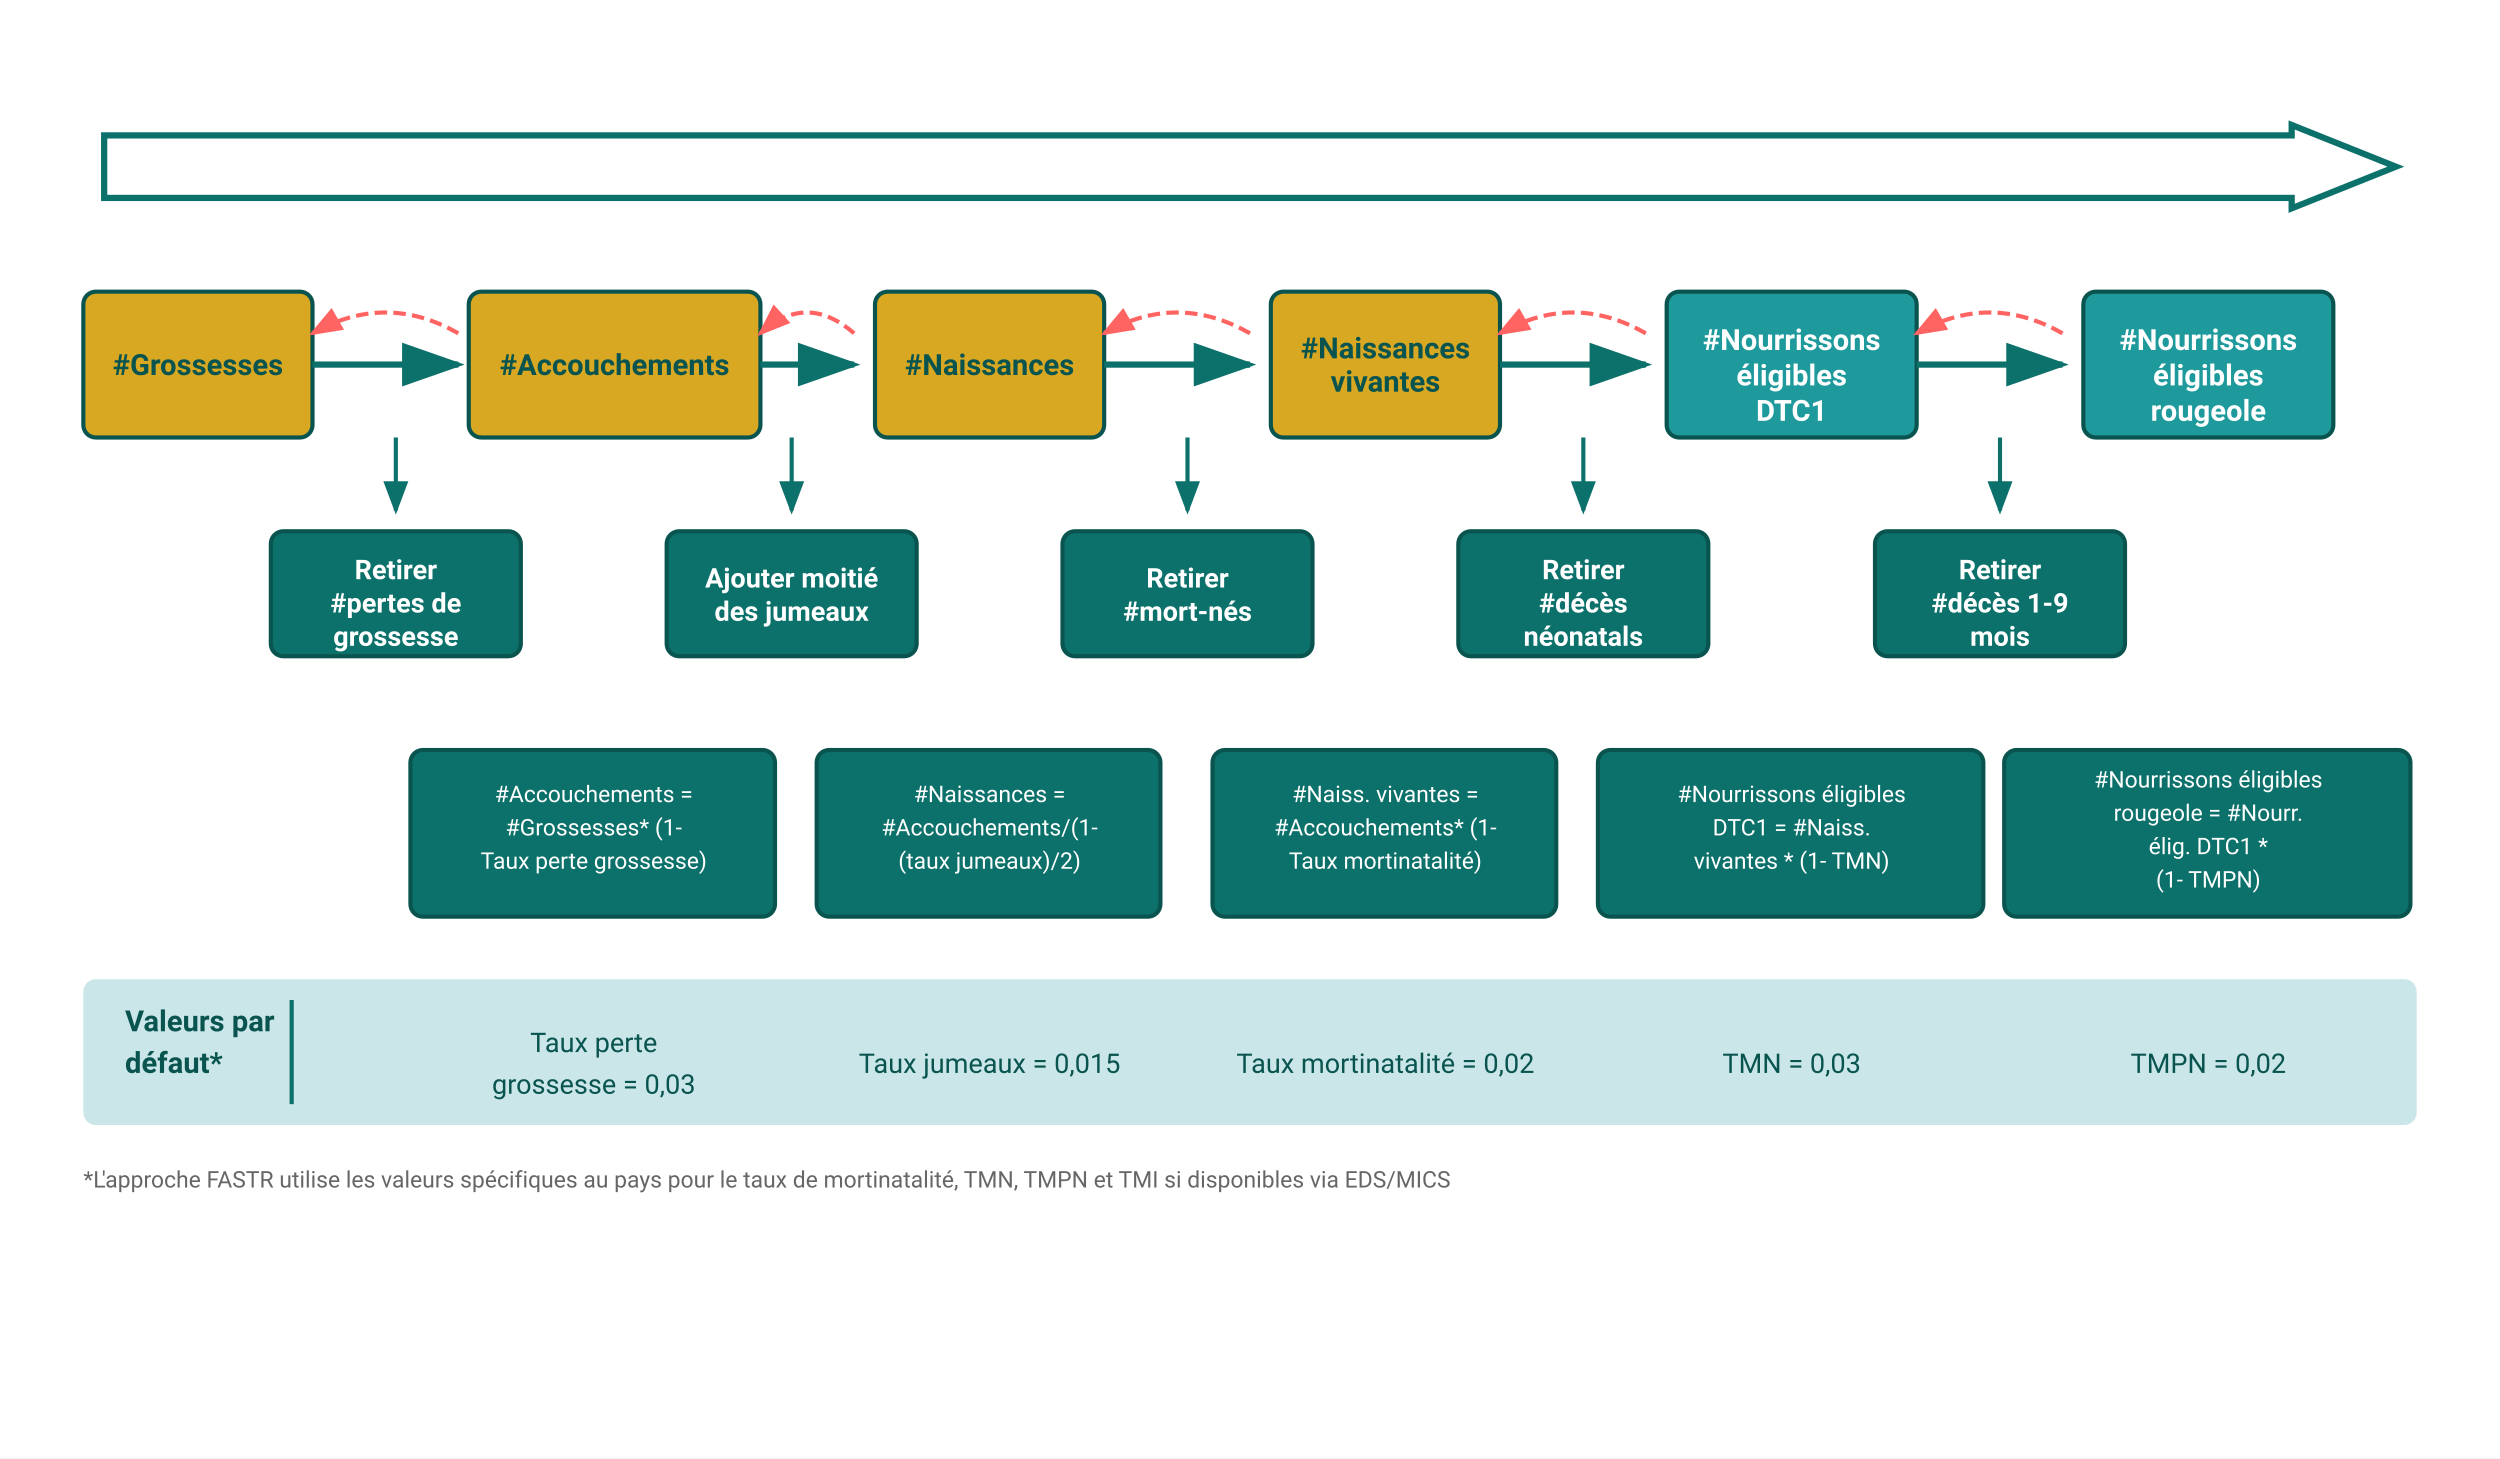
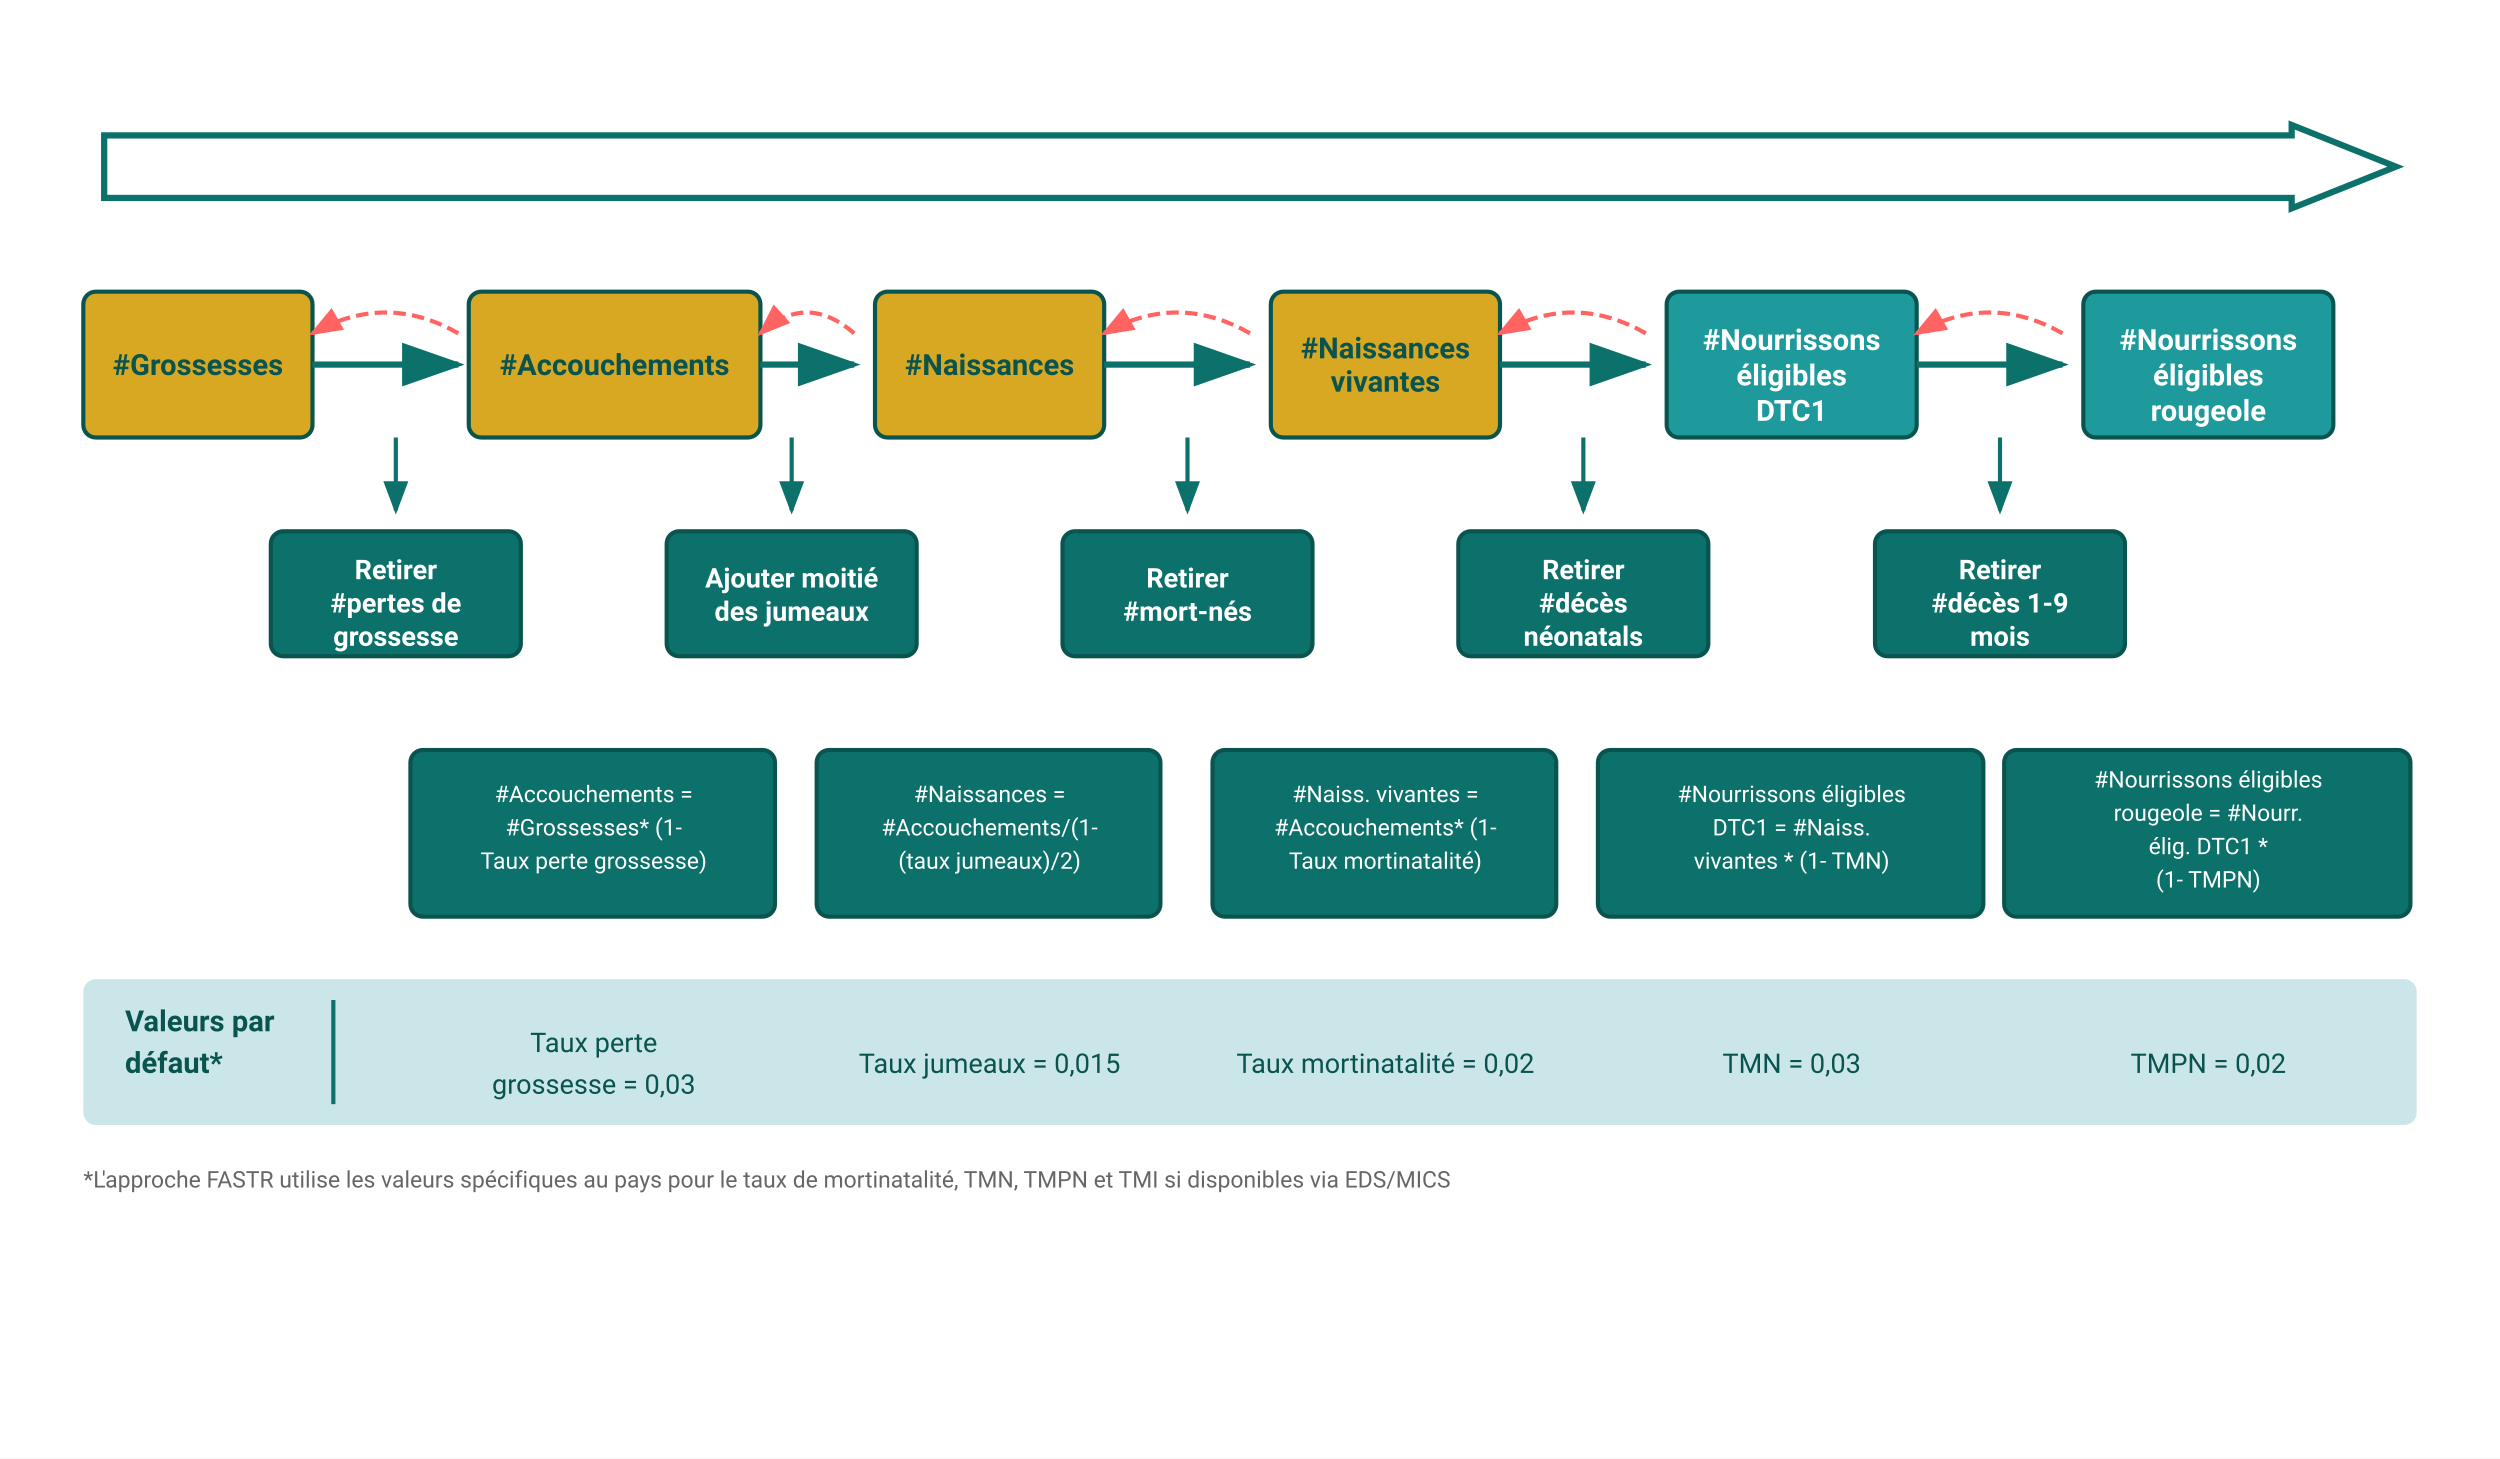
<svg xmlns="http://www.w3.org/2000/svg" viewBox="0 0 1200 700">
  <defs>
    <style>
      /* FASTR Brand Colors */
      .box-main { fill: #D8A822; stroke: #09544F; stroke-width: 2; }
      .box-dpt { fill: #1F9A9C; stroke: #09544F; stroke-width: 2; }
      .box-measles { fill: #1F9A9C; stroke: #09544F; stroke-width: 2; }
      .box-adjustment { fill: #0C716B; stroke: #09544F; stroke-width: 2; }
      .box-formula { fill: #0C716B; stroke: #09544F; stroke-width: 2; }

      .text-white { font-family: -apple-system, BlinkMacSystemFont, "Segoe UI", Roboto, sans-serif; font-size: 13px; font-weight: 600; fill: #ffffff; text-anchor: middle; }
      .text-dark { font-family: -apple-system, BlinkMacSystemFont, "Segoe UI", Roboto, sans-serif; font-size: 14px; font-weight: 600; fill: #09544F; text-anchor: middle; }
      .text-teal { font-family: -apple-system, BlinkMacSystemFont, "Segoe UI", Roboto, sans-serif; font-size: 14px; font-weight: 600; fill: #ffffff; text-anchor: middle; }
      .text-formula { font-family: -apple-system, BlinkMacSystemFont, "Segoe UI", Roboto, sans-serif; font-size: 11px; fill: #ffffff; text-anchor: middle; }

      .arrow-forward { stroke: #0C716B; stroke-width: 3; fill: none; marker-end: url(#arrowhead-teal); }
      .arrow-back { stroke: #FF6462; stroke-width: 2; fill: none; marker-end: url(#arrowhead-coral); stroke-dasharray: 6,3; }
      .arrow-down { stroke: #0C716B; stroke-width: 2; fill: none; marker-end: url(#arrowhead-teal-small); }

      .default-label { font-family: -apple-system, BlinkMacSystemFont, "Segoe UI", Roboto, sans-serif; font-size: 14px; font-weight: 700; fill: #09544F; }
      .default-value { font-family: -apple-system, BlinkMacSystemFont, "Segoe UI", Roboto, sans-serif; font-size: 13px; fill: #09544F; }
      .footnote { font-family: -apple-system, BlinkMacSystemFont, "Segoe UI", Roboto, sans-serif; font-size: 11px; fill: #666; }
    </style>
    <marker id="arrowhead-teal" markerWidth="10" markerHeight="7" refX="9" refY="3.5" orient="auto">
      <polygon points="0 0, 10 3.5, 0 7" fill="#0C716B" />
    </marker>
    <marker id="arrowhead-teal-small" markerWidth="8" markerHeight="6" refX="7" refY="3" orient="auto">
      <polygon points="0 0, 8 3, 0 6" fill="#0C716B" />
    </marker>
    <marker id="arrowhead-coral" markerWidth="8" markerHeight="6" refX="7" refY="3" orient="auto">
      <polygon points="0 0, 8 3, 0 6" fill="#FF6462" />
    </marker>
  </defs>
  <rect x="0" y="0" width="1200" height="700" fill="#ffffff" />
  <polygon points="50,65 1100,65 1100,60 1150,80 1100,100 1100,95 50,95" fill="none" stroke="#0C716B" stroke-width="3" />
  <rect class="box-main" x="40" y="140" width="110" height="70" rx="6" />
  <text class="text-dark" x="95" y="180">#Grossesses</text>
  <line class="arrow-forward" x1="150" y1="175" x2="220" y2="175" />
  <path class="arrow-back" d="M 220 160 Q 185 140, 150 160" />
  <rect class="box-main" x="225" y="140" width="140" height="70" rx="6" />
  <text class="text-dark" x="295" y="180">#Accouchements</text>
  <line class="arrow-forward" x1="365" y1="175" x2="410" y2="175" />
  <path class="arrow-back" d="M 410 160 Q 387 140, 365 160" />
  <rect class="box-main" x="420" y="140" width="110" height="70" rx="6" />
  <text class="text-dark" x="475" y="180">#Naissances</text>
  <line class="arrow-forward" x1="530" y1="175" x2="600" y2="175" />
  <path class="arrow-back" d="M 600 160 Q 565 140, 530 160" />
  <rect class="box-main" x="610" y="140" width="110" height="70" rx="6" />
  <text class="text-dark" x="665" y="172">#Naissances</text>
  <text class="text-dark" x="665" y="188">vivantes</text>
  <line class="arrow-forward" x1="720" y1="175" x2="790" y2="175" />
  <path class="arrow-back" d="M 790 160 Q 755 140, 720 160" />
  <rect class="box-dpt" x="800" y="140" width="120" height="70" rx="6" />
  <text class="text-teal" x="860" y="168">#Nourrissons</text>
  <text class="text-teal" x="860" y="185">éligibles</text>
  <text class="text-teal" x="860" y="202">DTC1</text>
  <line class="arrow-forward" x1="920" y1="175" x2="990" y2="175" />
  <path class="arrow-back" d="M 990 160 Q 955 140, 920 160" />
  <rect class="box-measles" x="1000" y="140" width="120" height="70" rx="6" />
  <text class="text-teal" x="1060" y="168">#Nourrissons</text>
  <text class="text-teal" x="1060" y="185">éligibles</text>
  <text class="text-teal" x="1060" y="202">rougeole</text>
  <line class="arrow-down" x1="190" y1="210" x2="190" y2="245" />
  <rect class="box-adjustment" x="130" y="255" width="120" height="60" rx="6" />
  <text class="text-white" x="190" y="278">Retirer</text>
  <text class="text-white" x="190" y="294">#pertes de</text>
  <text class="text-white" x="190" y="310">grossesse</text>
  <line class="arrow-down" x1="380" y1="210" x2="380" y2="245" />
  <rect class="box-adjustment" x="320" y="255" width="120" height="60" rx="6" />
  <text class="text-white" x="380" y="282">Ajouter moitié</text>
  <text class="text-white" x="380" y="298">des jumeaux</text>
  <line class="arrow-down" x1="570" y1="210" x2="570" y2="245" />
  <rect class="box-adjustment" x="510" y="255" width="120" height="60" rx="6" />
  <text class="text-white" x="570" y="282">Retirer</text>
  <text class="text-white" x="570" y="298">#mort-nés</text>
  <line class="arrow-down" x1="760" y1="210" x2="760" y2="245" />
  <rect class="box-adjustment" x="700" y="255" width="120" height="60" rx="6" />
  <text class="text-white" x="760" y="278">Retirer</text>
  <text class="text-white" x="760" y="294">#décès</text>
  <text class="text-white" x="760" y="310">néonatals</text>
  <line class="arrow-down" x1="960" y1="210" x2="960" y2="245" />
  <rect class="box-adjustment" x="900" y="255" width="120" height="60" rx="6" />
  <text class="text-white" x="960" y="278">Retirer</text>
  <text class="text-white" x="960" y="294">#décès 1-9</text>
  <text class="text-white" x="960" y="310">mois</text>
  <rect class="box-formula" x="197" y="360" width="175" height="80" rx="6" />
  <text class="text-formula" x="285" y="385">#Accouchements =</text>
  <text class="text-formula" x="285" y="401">#Grossesses* (1-</text>
  <text class="text-formula" x="285" y="417">Taux perte grossesse)</text>
  <rect class="box-formula" x="392" y="360" width="165" height="80" rx="6" />
  <text class="text-formula" x="475" y="385">#Naissances =</text>
  <text class="text-formula" x="475" y="401">#Accouchements/(1-</text>
  <text class="text-formula" x="475" y="417">(taux jumeaux)/2)</text>
  <rect class="box-formula" x="582" y="360" width="165" height="80" rx="6" />
  <text class="text-formula" x="665" y="385">#Naiss. vivantes =</text>
  <text class="text-formula" x="665" y="401">#Accouchements* (1-</text>
  <text class="text-formula" x="665" y="417">Taux mortinatalité)</text>
  <rect class="box-formula" x="767" y="360" width="185" height="80" rx="6" />
  <text class="text-formula" x="860" y="385">#Nourrissons éligibles</text>
  <text class="text-formula" x="860" y="401">DTC1 = #Naiss.</text>
  <text class="text-formula" x="860" y="417">vivantes * (1- TMN)</text>
  <rect class="box-formula" x="962" y="360" width="195" height="80" rx="6" />
  <text class="text-formula" x="1060" y="378">#Nourrissons éligibles</text>
  <text class="text-formula" x="1060" y="394">rougeole = #Nourr.</text>
  <text class="text-formula" x="1060" y="410">élig. DTC1 *</text>
  <text class="text-formula" x="1060" y="426">(1- TMPN)</text>
  <rect x="40" y="470" width="1120" height="70" fill="#CAE6E9" rx="6" />
  <text class="default-label" x="60" y="495">Valeurs par</text>
  <text class="default-label" x="60" y="515">défaut*</text>
-   <line x1="140" y1="480" x2="140" y2="530" stroke="#0C716B" stroke-width="2" />
+   <line x1="160" y1="480" x2="160" y2="530" stroke="#0C716B" stroke-width="2" />
  <text class="default-value" x="285" y="505" text-anchor="middle">Taux perte</text>
  <text class="default-value" x="285" y="525" text-anchor="middle">grossesse = 0,03</text>
  <text class="default-value" x="475" y="515" text-anchor="middle">Taux jumeaux = 0,015</text>
  <text class="default-value" x="665" y="515" text-anchor="middle">Taux mortinatalité = 0,02</text>
  <text class="default-value" x="860" y="515" text-anchor="middle">TMN = 0,03</text>
  <text class="default-value" x="1060" y="515" text-anchor="middle">TMPN = 0,02</text>
  <text class="footnote" x="40" y="570">*L'approche FASTR utilise les valeurs spécifiques au pays pour le taux de mortinatalité, TMN, TMPN et TMI si disponibles via EDS/MICS</text>
</svg>
